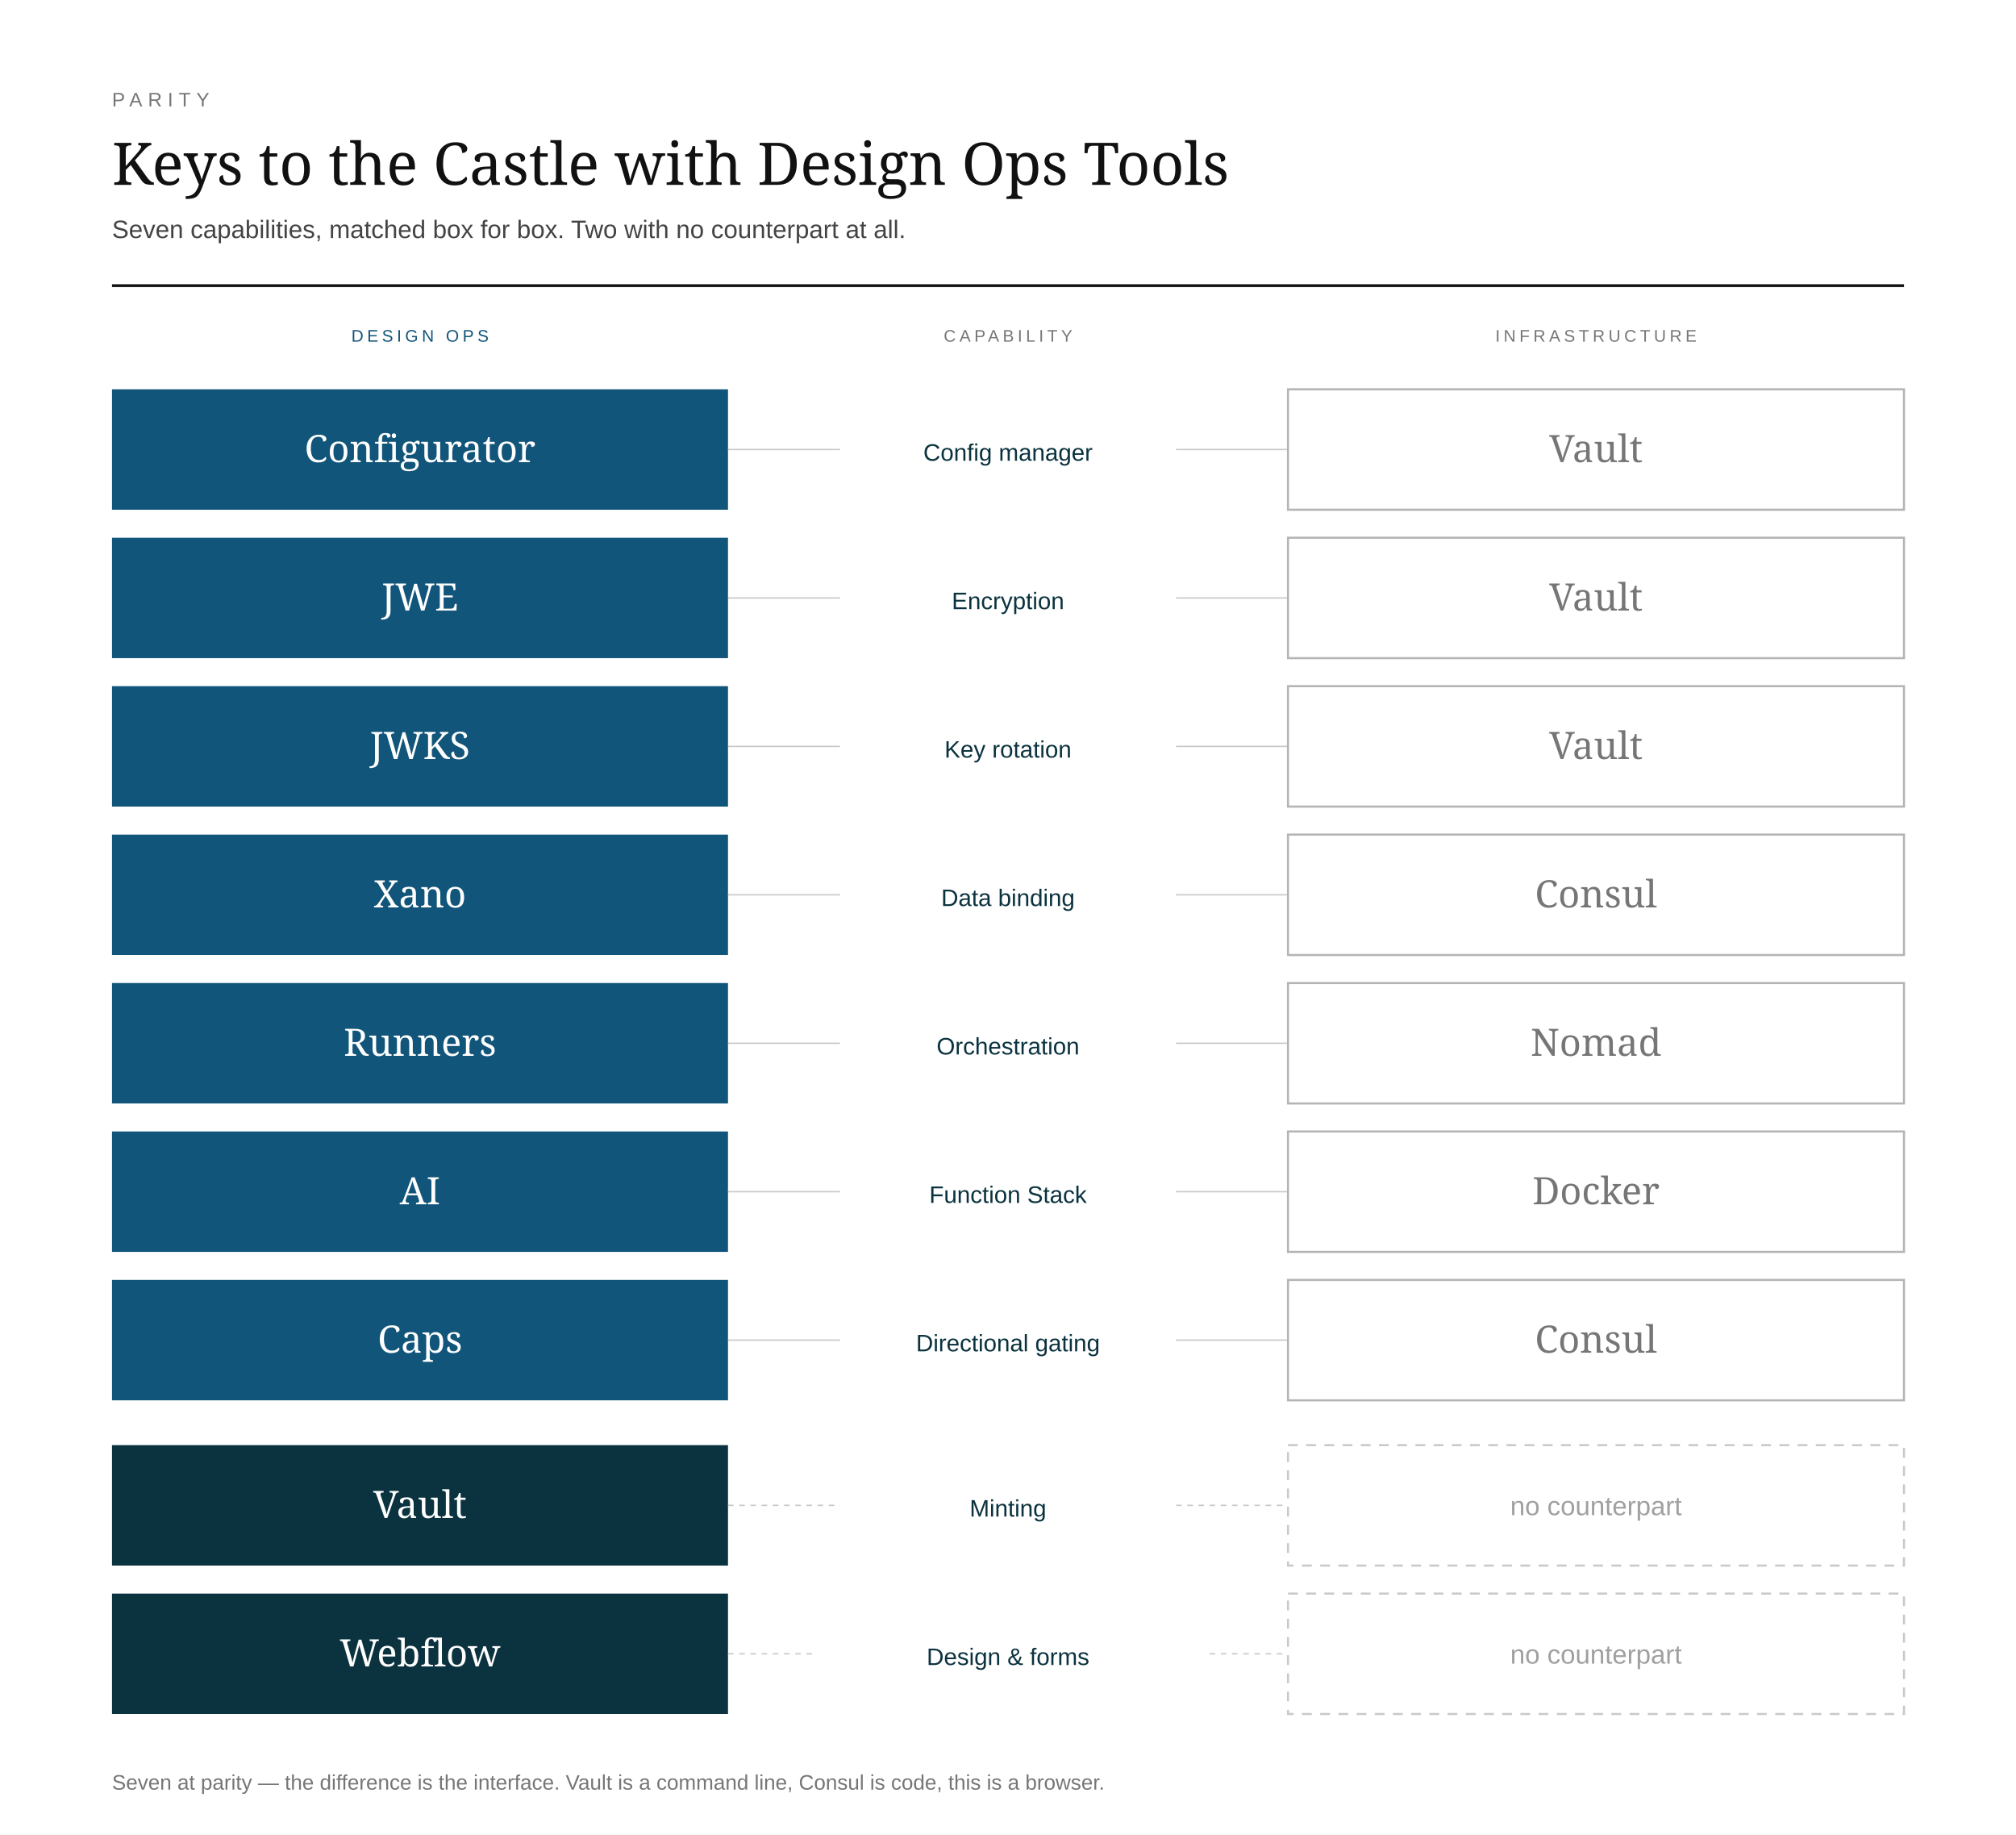
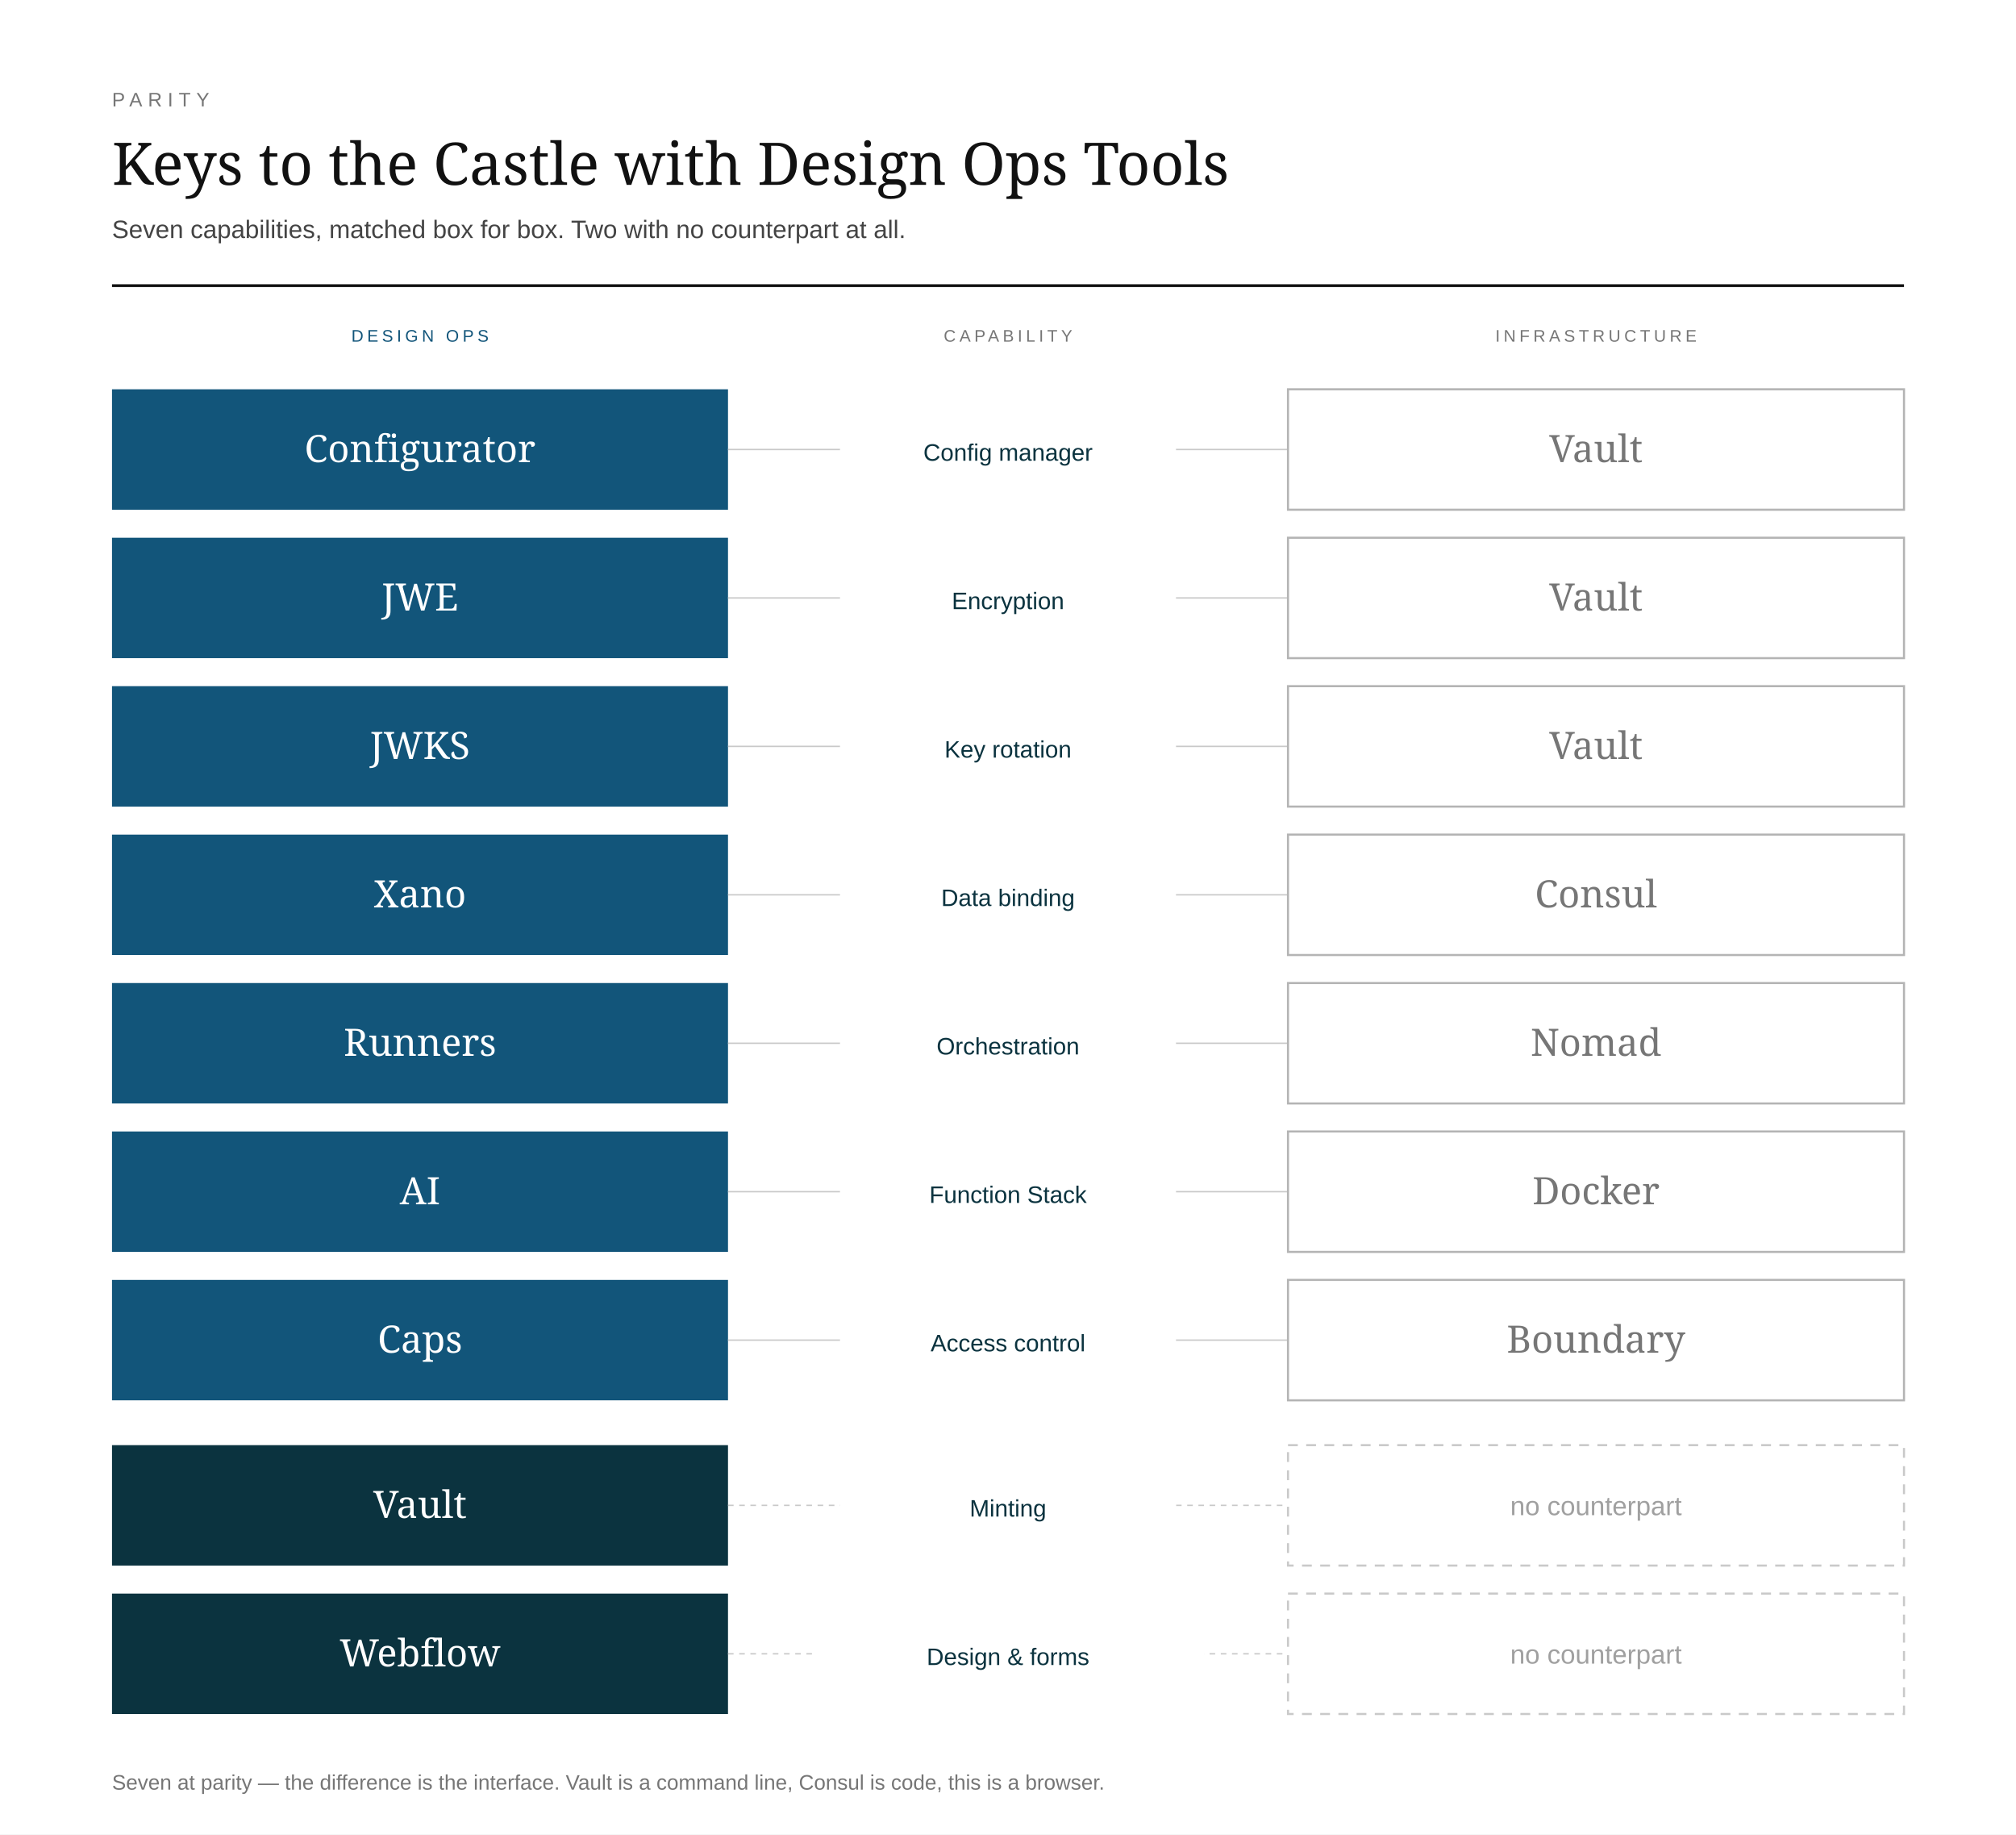
<svg xmlns="http://www.w3.org/2000/svg" width="1440" height="1310" viewBox="0 0 1440 1310" aria-label="Parity diagram: seven capabilities matched box for box between Design Ops tools and infrastructure tools, plus minting which has no counterpart">
  <rect id="canvas" width="1440" height="1310" fill="#ffffff" />
  <g id="header">
    <text x="80" y="76" font-family="Arial, sans-serif" font-size="14" fill="#767676" letter-spacing="4">PARITY</text>
    <text x="80" y="132" font-family="Georgia, 'Iowan Old Style', serif" font-size="42" fill="#111">Keys to the Castle with Design Ops Tools</text>
    <text x="80" y="170" font-family="Arial, sans-serif" font-size="18" fill="#444">Seven capabilities, matched box for box. Two with no counterpart at all.</text>
    <line x1="80" y1="204" x2="1360" y2="204" stroke="#111" stroke-width="2" />
    <text x="300" y="244" text-anchor="middle" font-family="Arial, sans-serif" font-size="12" fill="#12557a" letter-spacing="2.6">DESIGN OPS</text>
    <text x="720" y="244" text-anchor="middle" font-family="Arial, sans-serif" font-size="12" fill="#767676" letter-spacing="2.6">CAPABILITY</text>
    <text x="1140" y="244" text-anchor="middle" font-family="Arial, sans-serif" font-size="12" fill="#767676" letter-spacing="2.6">INFRASTRUCTURE</text>
  </g>
  <g id="row-config-manager">
    <rect class="ours" x="80" y="278" width="440" height="86" fill="#12557a" />
    <text x="300" y="330" text-anchor="middle" font-family="Georgia, serif" font-size="27" fill="#ffffff">Configurator</text>
    <line x1="520" y1="321" x2="920" y2="321" stroke="#c9c9c9" stroke-width="1" />
    <rect x="600" y="303" width="240" height="36" fill="#ffffff" />
    <text x="720" y="329" text-anchor="middle" font-family="Arial, sans-serif" font-size="17" fill="#0b333f">Config manager</text>
    <rect class="theirs" x="920" y="278" width="440" height="86" fill="#ffffff" stroke="#b4b4b4" stroke-width="1.5" />
    <text x="1140" y="330" text-anchor="middle" font-family="Georgia, serif" font-size="27" fill="#767676">Vault</text>
  </g>
  <g id="row-encryption">
    <rect class="ours" x="80" y="384" width="440" height="86" fill="#12557a" />
    <text x="300" y="436" text-anchor="middle" font-family="Georgia, serif" font-size="27" fill="#ffffff">JWE</text>
    <line x1="520" y1="427" x2="920" y2="427" stroke="#c9c9c9" stroke-width="1" />
    <rect x="600" y="409" width="240" height="36" fill="#ffffff" />
    <text x="720" y="435" text-anchor="middle" font-family="Arial, sans-serif" font-size="17" fill="#0b333f">Encryption</text>
    <rect class="theirs" x="920" y="384" width="440" height="86" fill="#ffffff" stroke="#b4b4b4" stroke-width="1.5" />
    <text x="1140" y="436" text-anchor="middle" font-family="Georgia, serif" font-size="27" fill="#767676">Vault</text>
  </g>
  <g id="row-key-rotation">
    <rect class="ours" x="80" y="490" width="440" height="86" fill="#12557a" />
    <text x="300" y="542" text-anchor="middle" font-family="Georgia, serif" font-size="27" fill="#ffffff">JWKS</text>
    <line x1="520" y1="533" x2="920" y2="533" stroke="#c9c9c9" stroke-width="1" />
    <rect x="600" y="515" width="240" height="36" fill="#ffffff" />
    <text x="720" y="541" text-anchor="middle" font-family="Arial, sans-serif" font-size="17" fill="#0b333f">Key rotation</text>
    <rect class="theirs" x="920" y="490" width="440" height="86" fill="#ffffff" stroke="#b4b4b4" stroke-width="1.5" />
    <text x="1140" y="542" text-anchor="middle" font-family="Georgia, serif" font-size="27" fill="#767676">Vault</text>
  </g>
  <g id="row-data-binding">
    <rect class="ours" x="80" y="596" width="440" height="86" fill="#12557a" />
    <text x="300" y="648" text-anchor="middle" font-family="Georgia, serif" font-size="27" fill="#ffffff">Xano</text>
    <line x1="520" y1="639" x2="920" y2="639" stroke="#c9c9c9" stroke-width="1" />
    <rect x="600" y="621" width="240" height="36" fill="#ffffff" />
    <text x="720" y="647" text-anchor="middle" font-family="Arial, sans-serif" font-size="17" fill="#0b333f">Data binding</text>
    <rect class="theirs" x="920" y="596" width="440" height="86" fill="#ffffff" stroke="#b4b4b4" stroke-width="1.5" />
    <text x="1140" y="648" text-anchor="middle" font-family="Georgia, serif" font-size="27" fill="#767676">Consul</text>
  </g>
  <g id="row-orchestration">
    <rect class="ours" x="80" y="702" width="440" height="86" fill="#12557a" />
    <text x="300" y="754" text-anchor="middle" font-family="Georgia, serif" font-size="27" fill="#ffffff">Runners</text>
    <line x1="520" y1="745" x2="920" y2="745" stroke="#c9c9c9" stroke-width="1" />
    <rect x="600" y="727" width="240" height="36" fill="#ffffff" />
    <text x="720" y="753" text-anchor="middle" font-family="Arial, sans-serif" font-size="17" fill="#0b333f">Orchestration</text>
    <rect class="theirs" x="920" y="702" width="440" height="86" fill="#ffffff" stroke="#b4b4b4" stroke-width="1.5" />
    <text x="1140" y="754" text-anchor="middle" font-family="Georgia, serif" font-size="27" fill="#767676">Nomad</text>
  </g>
  <g id="row-function-stack">
    <rect class="ours" x="80" y="808" width="440" height="86" fill="#12557a" />
    <text x="300" y="860" text-anchor="middle" font-family="Georgia, serif" font-size="27" fill="#ffffff">AI</text>
    <line x1="520" y1="851" x2="920" y2="851" stroke="#c9c9c9" stroke-width="1" />
    <rect x="600" y="833" width="240" height="36" fill="#ffffff" />
    <text x="720" y="859" text-anchor="middle" font-family="Arial, sans-serif" font-size="17" fill="#0b333f">Function Stack</text>
    <rect class="theirs" x="920" y="808" width="440" height="86" fill="#ffffff" stroke="#b4b4b4" stroke-width="1.5" />
    <text x="1140" y="860" text-anchor="middle" font-family="Georgia, serif" font-size="27" fill="#767676">Docker</text>
  </g>
-   <g id="row-directional-gating">
+   <g id="row-access-control">
    <rect class="ours" x="80" y="914" width="440" height="86" fill="#12557a" />
    <text x="300" y="966" text-anchor="middle" font-family="Georgia, serif" font-size="27" fill="#ffffff">Caps</text>
    <line x1="520" y1="957" x2="920" y2="957" stroke="#c9c9c9" stroke-width="1" />
    <rect x="600" y="939" width="240" height="36" fill="#ffffff" />
-     <text x="720" y="965" text-anchor="middle" font-family="Arial, sans-serif" font-size="17" fill="#0b333f">Directional gating</text>
+     <text x="720" y="965" text-anchor="middle" font-family="Arial, sans-serif" font-size="17" fill="#0b333f">Access control</text>
    <rect class="theirs" x="920" y="914" width="440" height="86" fill="#ffffff" stroke="#b4b4b4" stroke-width="1.5" />
-     <text x="1140" y="966" text-anchor="middle" font-family="Georgia, serif" font-size="27" fill="#767676">Consul</text>
+     <text x="1140" y="966" text-anchor="middle" font-family="Georgia, serif" font-size="27" fill="#767676">Boundary</text>
  </g>
  <g id="row-minting">
    <rect class="ours" x="80" y="1032" width="440" height="86" fill="#0b333f" />
    <text x="300" y="1084" text-anchor="middle" font-family="Georgia, serif" font-size="27" fill="#ffffff">Vault</text>
    <line x1="520" y1="1075" x2="920" y2="1075" stroke="#c9c9c9" stroke-width="1" stroke-dasharray="4 4" />
    <rect x="600" y="1057" width="240" height="36" fill="#ffffff" />
    <text x="720" y="1083" text-anchor="middle" font-family="Arial, sans-serif" font-size="17" fill="#0b333f">Minting</text>
    <rect class="theirs" x="920" y="1032" width="440" height="86" fill="#ffffff" stroke="#c9c9c9" stroke-width="1.5" stroke-dasharray="7 6" />
    <text x="1140" y="1082" text-anchor="middle" font-family="Arial, sans-serif" font-size="19" fill="#a0a0a0">no counterpart</text>
  </g>
  <g id="row-webflow">
    <rect class="ours" x="80" y="1138" width="440" height="86" fill="#0b333f" />
    <text x="300" y="1190" text-anchor="middle" font-family="Georgia, serif" font-size="27" fill="#ffffff">Webflow</text>
    <line x1="520" y1="1181" x2="920" y2="1181" stroke="#c9c9c9" stroke-width="1" stroke-dasharray="4 4" />
    <rect x="580" y="1163" width="280" height="36" fill="#ffffff" />
    <text x="720" y="1189" text-anchor="middle" font-family="Arial, sans-serif" font-size="17" fill="#0b333f">Design &amp; forms</text>
    <rect class="theirs" x="920" y="1138" width="440" height="86" fill="#ffffff" stroke="#c9c9c9" stroke-width="1.5" stroke-dasharray="7 6" />
    <text x="1140" y="1188" text-anchor="middle" font-family="Arial, sans-serif" font-size="19" fill="#a0a0a0">no counterpart</text>
  </g>
  <g id="footer">
    <text x="80" y="1278" font-family="Arial, sans-serif" font-size="15" fill="#767676">Seven at parity — the difference is the interface. Vault is a command line, Consul is code, this is a browser.</text>
  </g>
</svg>
